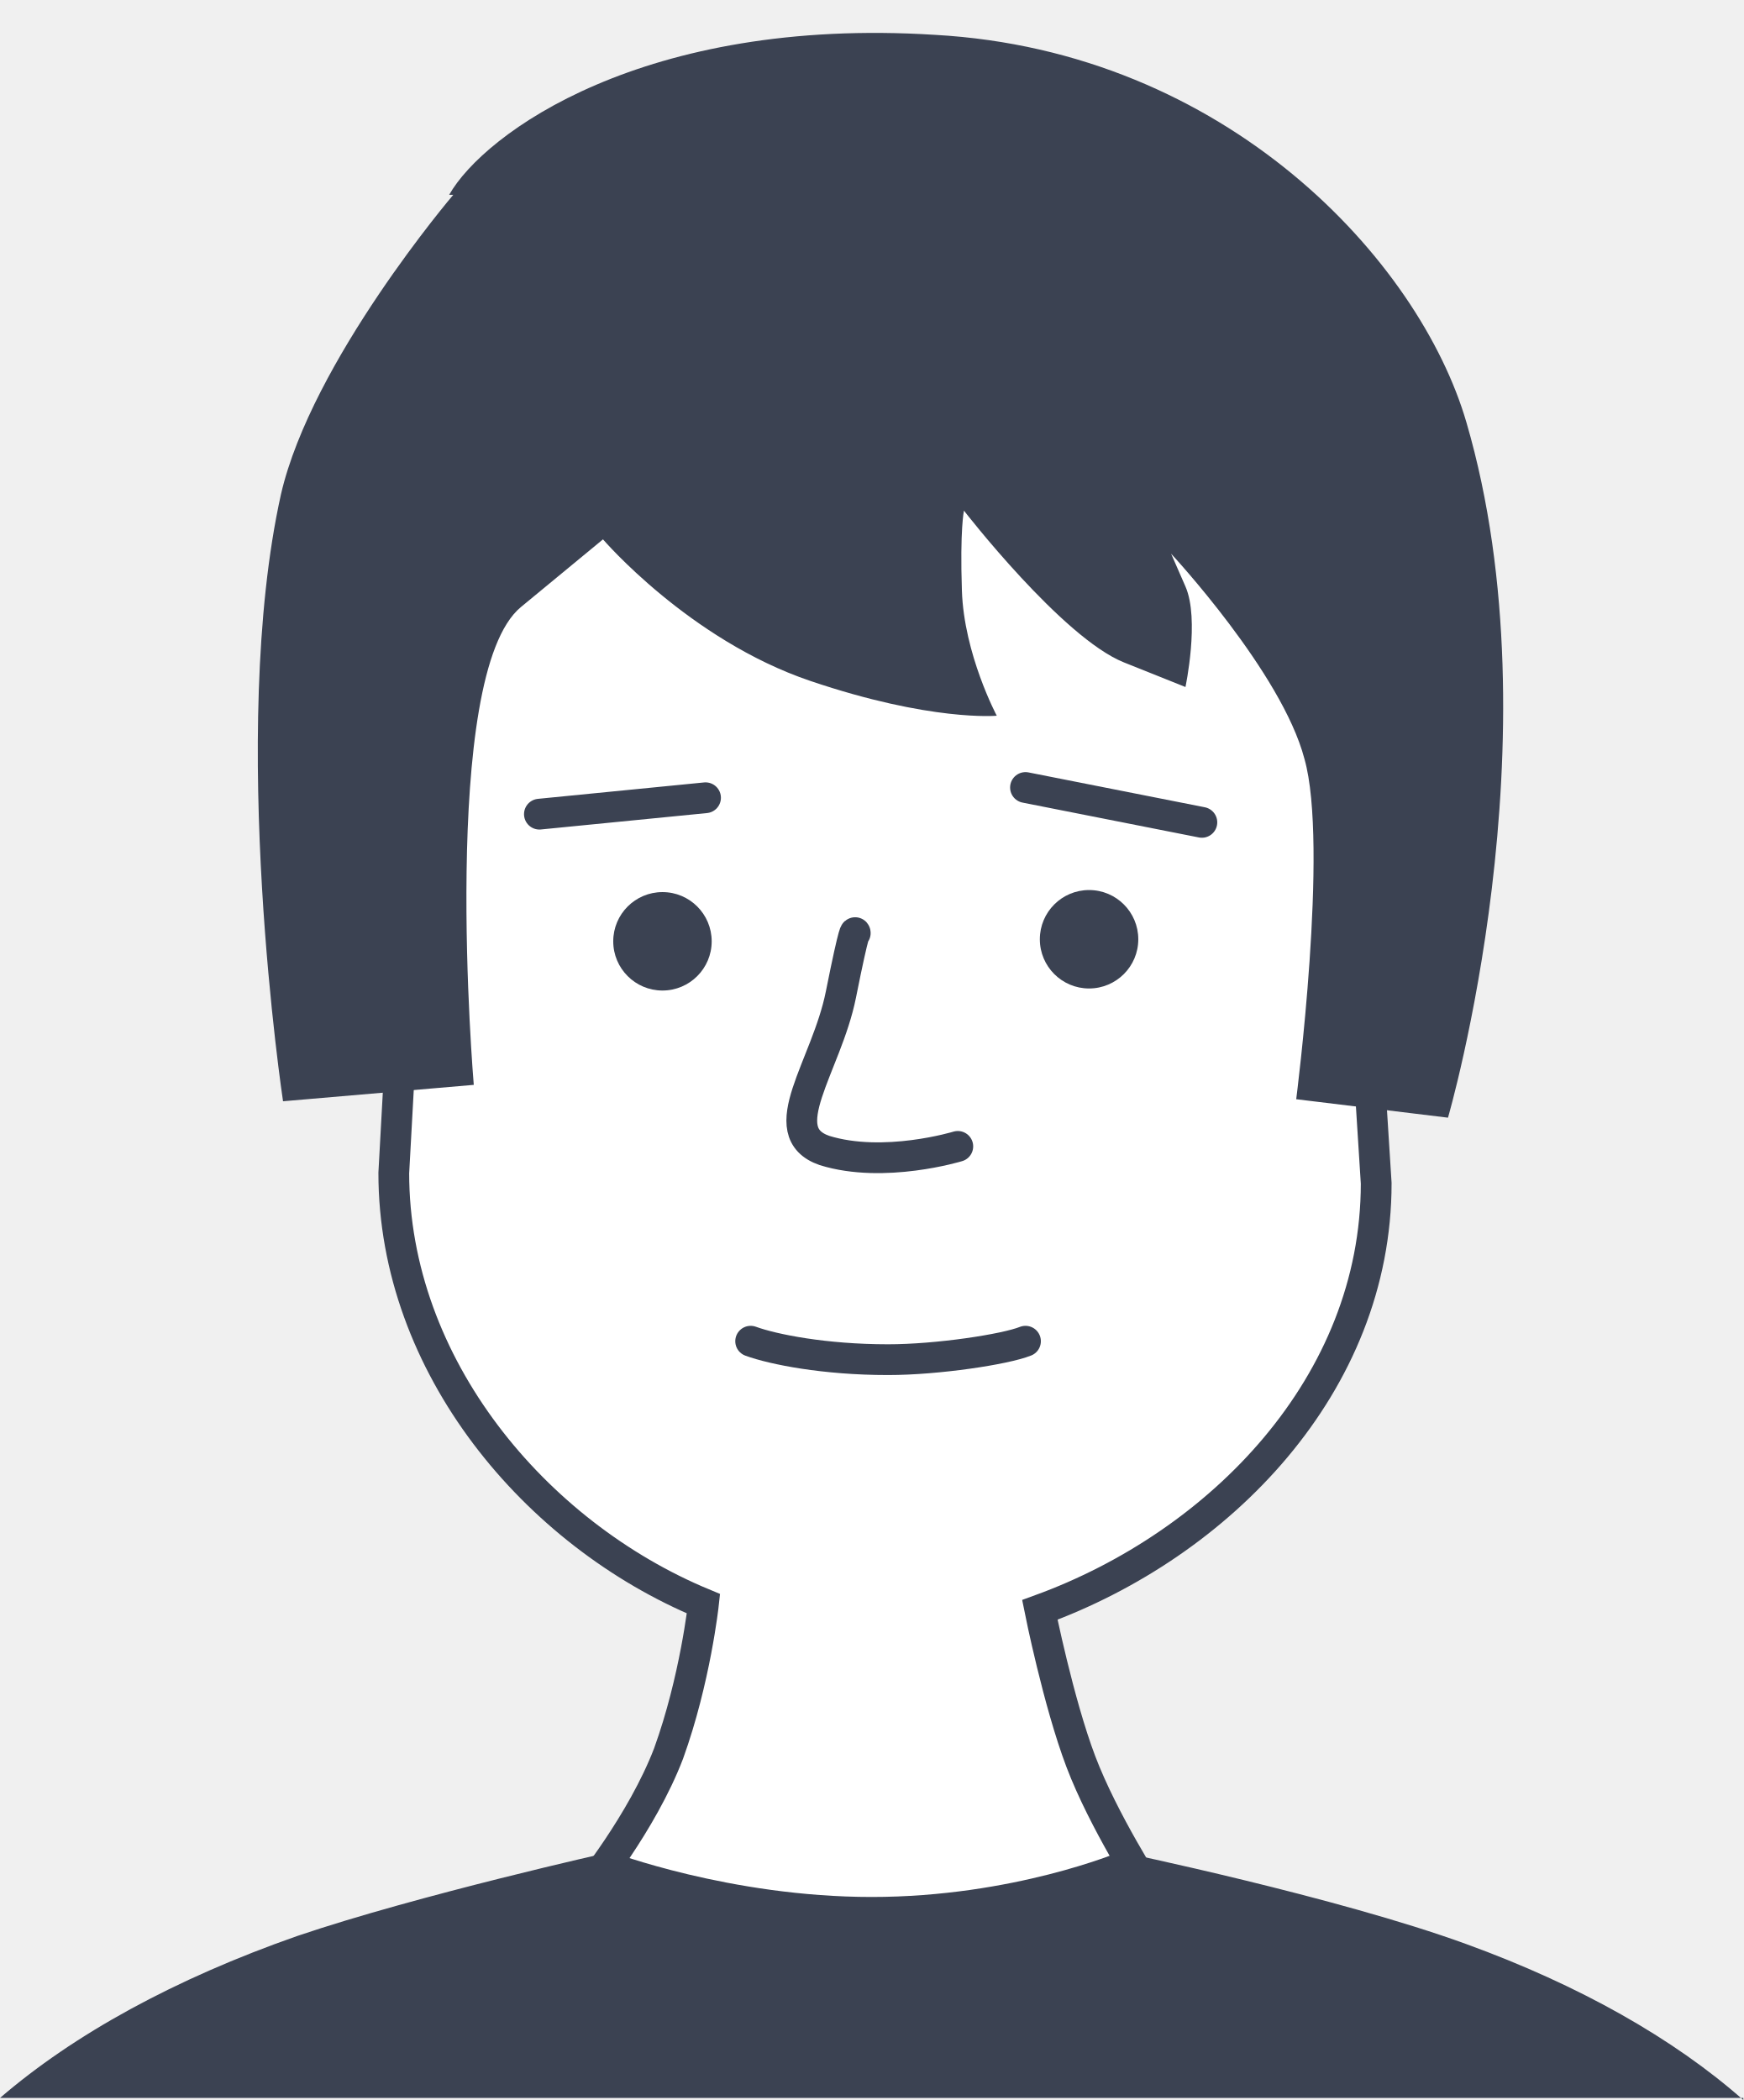
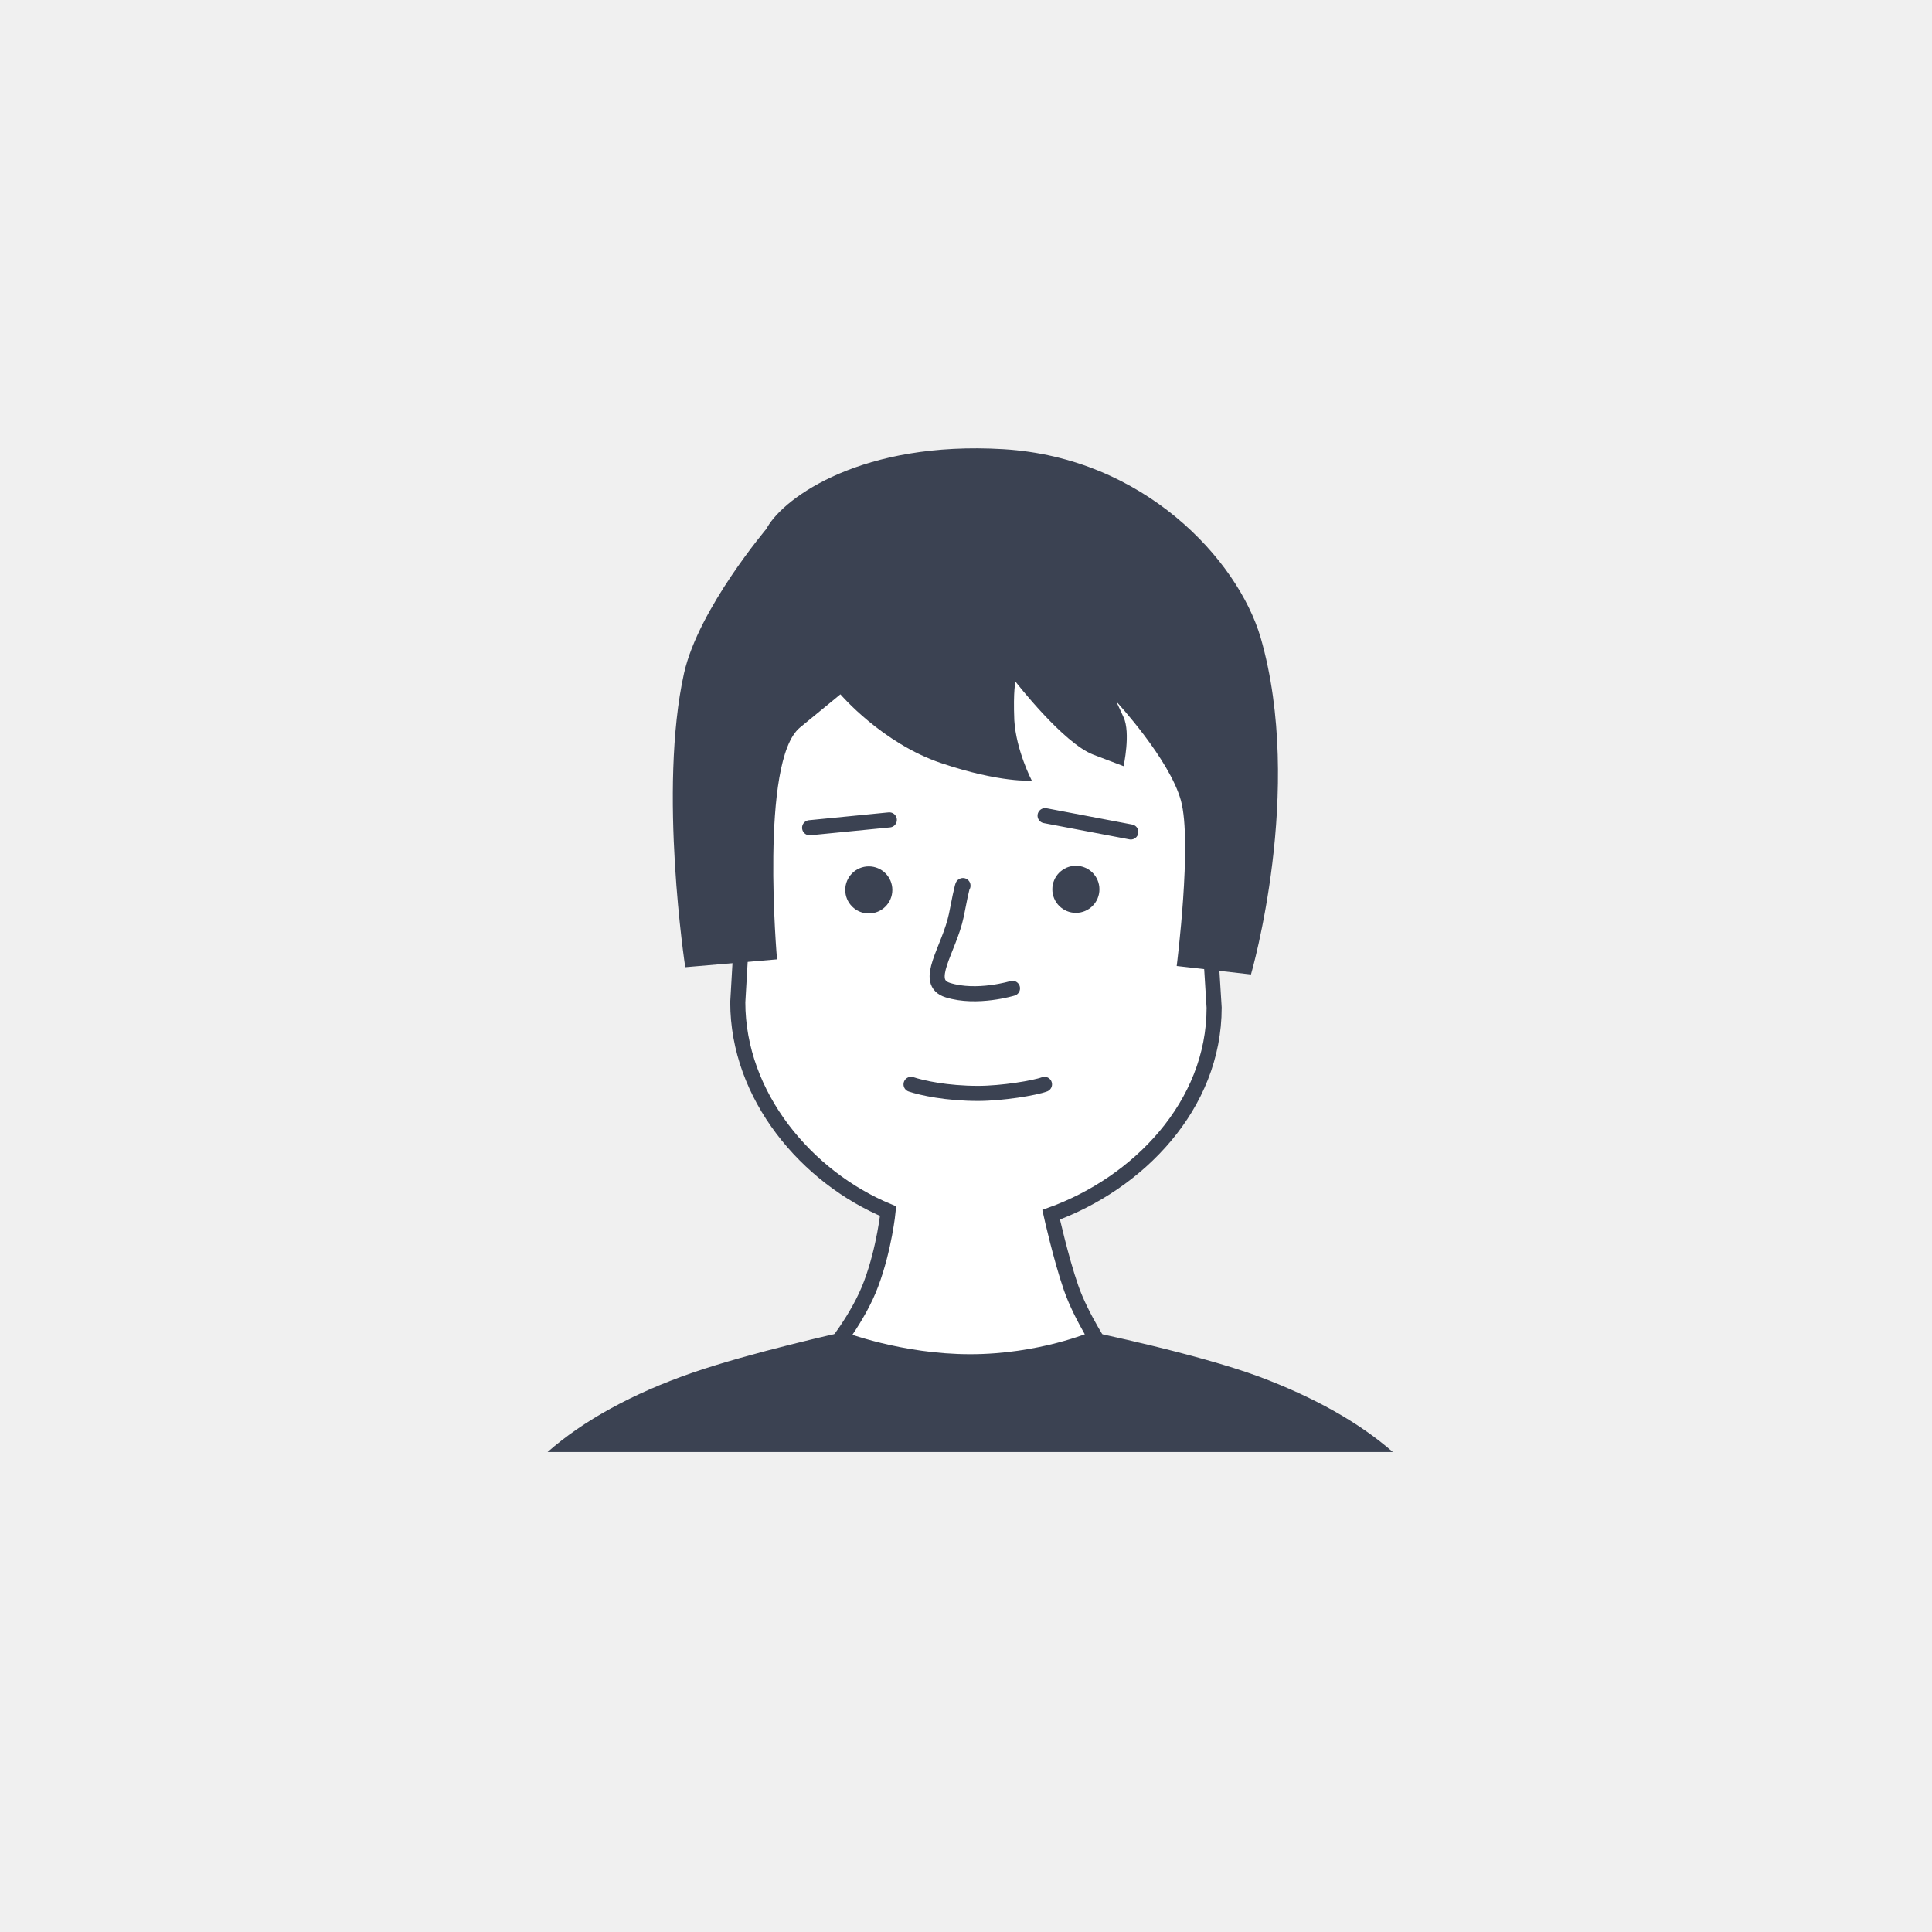
- <svg xmlns="http://www.w3.org/2000/svg" id="Mensch_schwarz" version="1.1" viewBox="0 0 85 102.4">
-   <g>
+ <svg xmlns="http://www.w3.org/2000/svg" version="1.1" viewBox="0 0 320 320">
+   <g id="Hg_transparent_mit_abspeichern_fuer_Positionierung">
+     <circle cx="160" cy="160" r="154.3" fill="#78e5f5" opacity="0" />
+   </g>
+   <g id="mensch_schwarz">
    <g>
-       <path d="M43,14.5c-12.5,0-22.7,10.2-22.7,22.7l-1.1,20c0,9.4,6.9,17.6,15.1,21,0,0-.4,3.7-1.7,7.3-1.3,3.4-4,6.7-4,6.7,0,0,8.5,3.8,14.2,3.8s13.2-3.8,13.2-3.8c0,0-2.2-3.4-3.3-6.3s-2-7.4-2-7.4c8.8-3.2,16.4-11,16.4-20.8l-1.3-20.5c0-12.5-10.2-22.7-22.7-22.7Z" fill="#fff" stroke="#3b4252" stroke-miterlimit="10" stroke-width="1.5" />
-       <path d="M85,102.4c-3.4-3-8-5.6-13.5-7.6-6.3-2.3-16.9-4.5-16.9-4.5,0,0-5.2,2.2-12.1,2.2s-12.7-2.2-12.7-2.2c0,0-9.4,2.1-15.3,4.1-6,2.1-10.9,4.8-14.5,7.9h85Z" fill="#3b4252" />
+       <g>
+         <g>
+           <path d="M161.5,95.7c-20.6,0-37.4,16.8-37.4,37.4l-1.9,32.9c0,15.5,11.4,29,24.9,34.6,0,0-.6,6.1-2.8,12-2.1,5.7-6.6,11.1-6.6,11.1,0,0,13.9,6.2,23.4,6.2s21.7-6.2,21.7-6.2c0,0-3.7-5.5-5.4-10.4s-3.3-12.1-3.3-12.1c14.4-5.2,27-18.1,27-34.3l-2.1-33.8c0-20.6-16.9-37.4-37.4-37.4Z" fill="#fff" stroke="#3b4252" stroke-miterlimit="10" stroke-width="2.5" />
+           <path d="M230.7,240.5c-5.6-4.9-13.1-9.1-22.2-12.5-10.3-3.8-27.8-7.4-27.8-7.4,0,0-8.6,3.7-20,3.7s-20.9-3.7-20.9-3.7c0,0-15.4,3.4-25.2,6.8-9.8,3.4-18,7.9-23.9,13.1h140Z" fill="#3b4252" />
+         </g>
+         <path d="M159.5,146.7s0-.8-1.1,4.9c-1.2,5.7-5.6,11.1-1.4,12.4,4.8,1.5,10.7-.3,10.7-.3" fill="none" stroke="#3b4252" stroke-linecap="round" stroke-miterlimit="10" stroke-width="2.5" />
+         <line x1="187.3" y1="137.8" x2="173.1" y2="135.1" fill="none" stroke="#3b4252" stroke-linecap="round" stroke-miterlimit="10" stroke-width="2.5" />
+         <line x1="134.1" y1="137.1" x2="147.3" y2="135.8" fill="none" stroke="#3b4252" stroke-linecap="round" stroke-miterlimit="10" stroke-width="2.5" />
+         <circle cx="143.9" cy="147.4" r="3.9" fill="#3b4252" />
+         <circle cx="178.2" cy="147.3" r="3.9" fill="#3b4252" />
+       </g>
+       <path d="M127.1,87.4s-11.4,13.4-13.8,24.1c-4.3,19.3.2,48.7.2,48.7l15.2-1.3s-2.9-32.9,3.8-38.4l6.7-5.5s6.9,8.1,16.7,11.4c9.8,3.3,15,2.9,15,2.9,0,0-2.6-5-2.9-10-.2-5,.2-6.4.2-6.4,0,0,7.9,10.2,12.9,12.1l5,1.9s1.2-5.5,0-8.1l-1.2-2.6s8.8,9.5,10.7,16.4c1.9,6.9-.7,27.4-.7,27.4l12.3,1.4s8.9-30.5,1.6-55.8c-3.8-12.9-19.3-29.8-42.6-31.2-23.3-1.4-36.2,7.9-39.1,12.9Z" fill="#3b4252" />
+       <path d="M150.9,179.6c1.8.6,5.9,1.5,11.1,1.5,4,0,9.4-.9,11-1.5" fill="none" stroke="#3b4252" stroke-linecap="round" stroke-miterlimit="10" stroke-width="2.5" />
    </g>
-     <path d="M41.7,45.5s0-.5-.7,3c-.7,3.5-3.4,6.7-.8,7.6,2.9.9,6.5-.2,6.5-.2" fill="none" stroke="#3b4252" stroke-linecap="round" stroke-miterlimit="10" stroke-width="1.5" />
-     <line x1="58.6" y1="40.1" x2="50" y2="38.4" fill="none" stroke="#3b4252" stroke-linecap="round" stroke-miterlimit="10" stroke-width="1.5" />
-     <line x1="26.3" y1="39.7" x2="34.4" y2="38.9" fill="none" stroke="#3b4252" stroke-linecap="round" stroke-miterlimit="10" stroke-width="1.5" />
-     <circle cx="32.3" cy="45.9" r="2.4" fill="#3b4252" />
-     <circle cx="53.1" cy="45.8" r="2.4" fill="#3b4252" />
  </g>
-   <path d="M22.1,9.5s-6.9,8.1-8.4,14.6c-2.6,11.7.1,29.6.1,29.6l9.3-.8s-1.7-20,2.3-23.3l4-3.3s4.2,4.9,10.1,6.9c5.9,2,9.1,1.7,9.1,1.7,0,0-1.6-3-1.7-6.1-.1-3,.1-3.9.1-3.9,0,0,4.8,6.2,7.8,7.4l3,1.2s.7-3.3,0-4.9l-.7-1.6s5.4,5.8,6.5,10c1.2,4.2-.4,16.6-.4,16.6l7.4.9s5.4-18.5.9-33.9c-2.3-7.9-11.7-18.1-25.9-18.9-14.2-.9-22,4.8-23.7,7.8Z" fill="#3b4252" />
-   <path d="M36.6,65.4c1.1.4,3.6.9,6.7.9,2.4,0,5.7-.5,6.7-.9" fill="none" stroke="#3b4252" stroke-linecap="round" stroke-miterlimit="10" stroke-width="1.5" />
</svg>
